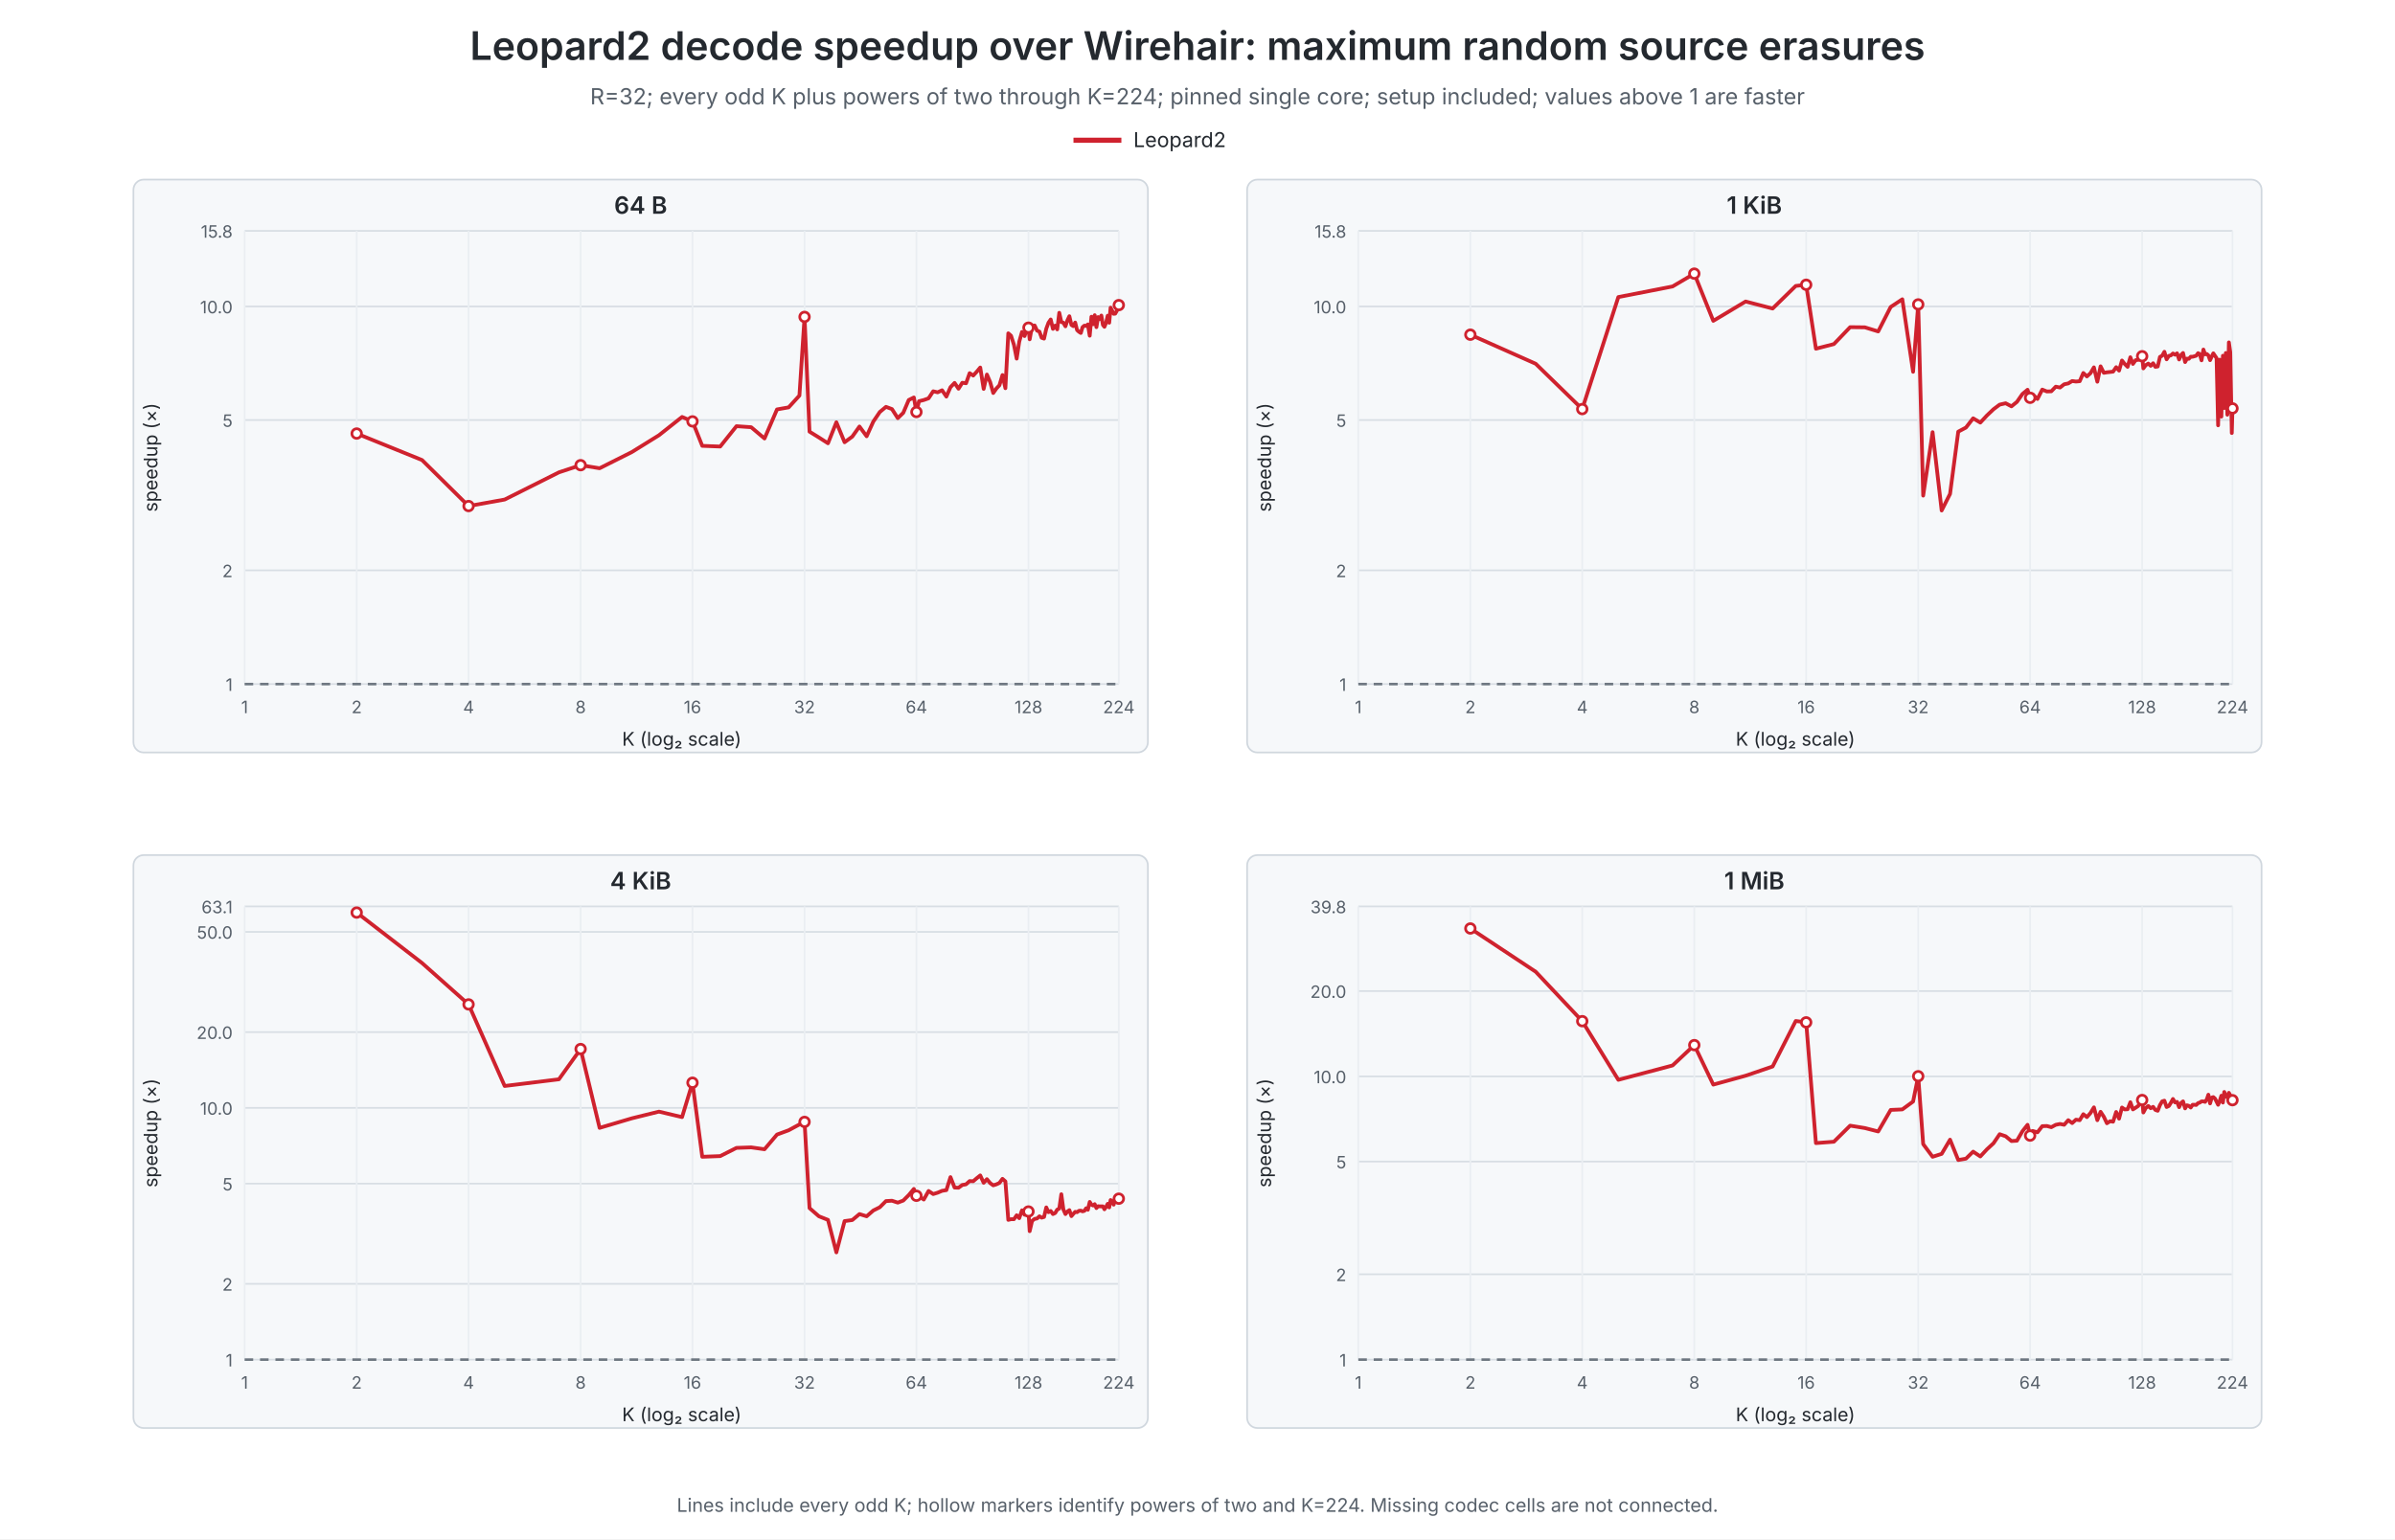
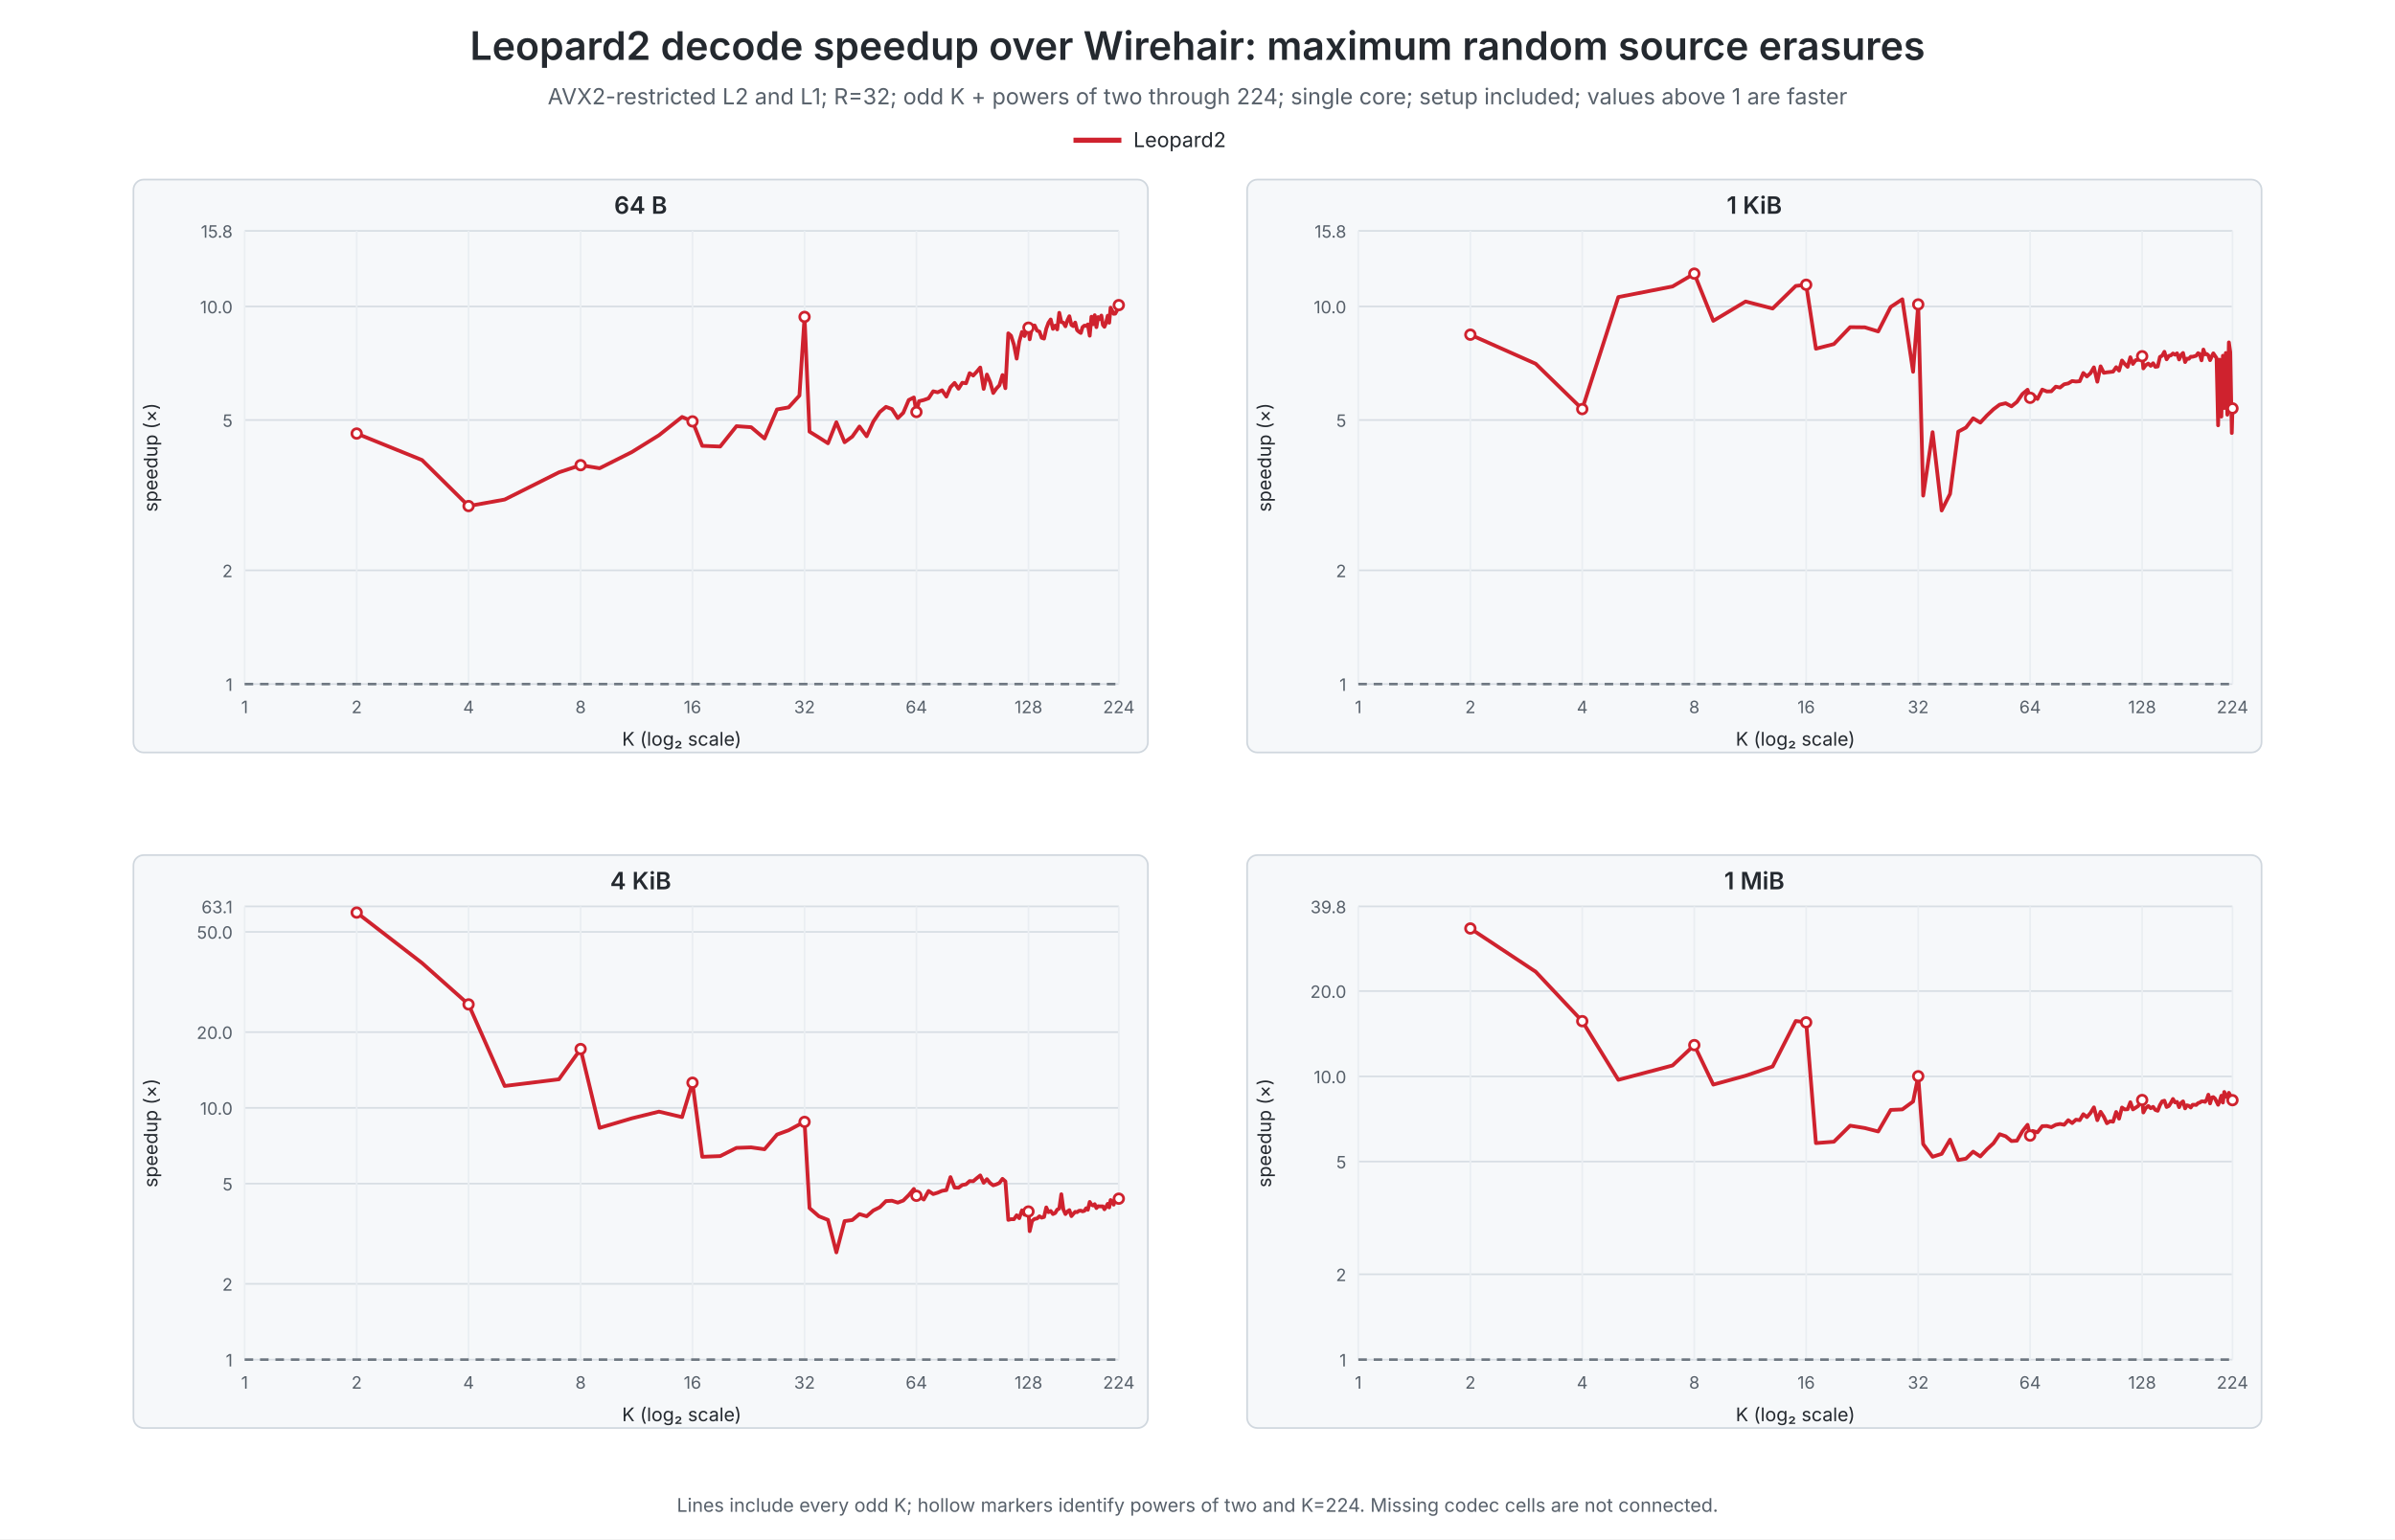
<svg xmlns="http://www.w3.org/2000/svg" width="1400" height="900" viewBox="0 0 1400 900">
  <rect width="100%" height="100%" fill="#ffffff" />
  <style>text { font-family: -apple-system,BlinkMacSystemFont,"Segoe UI",sans-serif; }</style>
  <text x="700.0" y="35.0" font-size="23" text-anchor="middle" font-weight="600" fill="#24292f">Leopard2 decode speedup over Wirehair: maximum random source erasures</text>
-   <text x="700.0" y="61.0" font-size="13" text-anchor="middle" font-weight="normal" fill="#57606a">R=32; every odd K plus powers of two through K=224; pinned single core; setup included; values above 1 are faster</text>
+   <text x="700.0" y="61.0" font-size="13" text-anchor="middle" font-weight="normal" fill="#57606a">AVX2-restricted L2 and L1; R=32; odd K + powers of two through 224; single core; setup included; values above 1 are faster</text>
  <line x1="627.5" y1="82" x2="655.5" y2="82" stroke="#cf222e" stroke-width="3" />
  <text x="662.5" y="86.0" font-size="12" text-anchor="start" font-weight="normal" fill="#24292f">Leopard2</text>
  <rect x="78.0" y="105.0" width="593.0" height="335.0" rx="6" fill="#f6f8fa" stroke="#d0d7de" />
  <text x="374.5" y="125.0" font-size="14" text-anchor="middle" font-weight="600" fill="#24292f">64 B</text>
  <line x1="143.0" y1="400.0" x2="654.0" y2="400.0" stroke="#d8dee4" stroke-width="1" />
  <text x="136.0" y="404.0" font-size="10" text-anchor="end" font-weight="normal" fill="#57606a">1</text>
  <line x1="143.0" y1="333.5" x2="654.0" y2="333.5" stroke="#d8dee4" stroke-width="1" />
  <text x="136.0" y="337.5" font-size="10" text-anchor="end" font-weight="normal" fill="#57606a">2</text>
  <line x1="143.0" y1="245.6" x2="654.0" y2="245.6" stroke="#d8dee4" stroke-width="1" />
  <text x="136.0" y="249.6" font-size="10" text-anchor="end" font-weight="normal" fill="#57606a">5</text>
  <line x1="143.0" y1="179.2" x2="654.0" y2="179.2" stroke="#d8dee4" stroke-width="1" />
  <text x="136.0" y="183.2" font-size="10" text-anchor="end" font-weight="normal" fill="#57606a">10.0</text>
  <line x1="143.0" y1="135.0" x2="654.0" y2="135.0" stroke="#d8dee4" stroke-width="1" />
  <text x="136.0" y="139.0" font-size="10" text-anchor="end" font-weight="normal" fill="#57606a">15.8</text>
  <line x1="143.0" y1="135.0" x2="143.0" y2="400.0" stroke="#eaeef2" stroke-width="1" />
  <text x="143.0" y="417.0" font-size="10" text-anchor="middle" font-weight="normal" fill="#57606a">1</text>
  <line x1="208.5" y1="135.0" x2="208.5" y2="400.0" stroke="#eaeef2" stroke-width="1" />
  <text x="208.5" y="417.0" font-size="10" text-anchor="middle" font-weight="normal" fill="#57606a">2</text>
  <line x1="273.9" y1="135.0" x2="273.9" y2="400.0" stroke="#eaeef2" stroke-width="1" />
  <text x="273.9" y="417.0" font-size="10" text-anchor="middle" font-weight="normal" fill="#57606a">4</text>
  <line x1="339.4" y1="135.0" x2="339.4" y2="400.0" stroke="#eaeef2" stroke-width="1" />
  <text x="339.4" y="417.0" font-size="10" text-anchor="middle" font-weight="normal" fill="#57606a">8</text>
  <line x1="404.8" y1="135.0" x2="404.8" y2="400.0" stroke="#eaeef2" stroke-width="1" />
  <text x="404.8" y="417.0" font-size="10" text-anchor="middle" font-weight="normal" fill="#57606a">16</text>
  <line x1="470.3" y1="135.0" x2="470.3" y2="400.0" stroke="#eaeef2" stroke-width="1" />
  <text x="470.3" y="417.0" font-size="10" text-anchor="middle" font-weight="normal" fill="#57606a">32</text>
  <line x1="535.7" y1="135.0" x2="535.7" y2="400.0" stroke="#eaeef2" stroke-width="1" />
  <text x="535.7" y="417.0" font-size="10" text-anchor="middle" font-weight="normal" fill="#57606a">64</text>
  <line x1="601.2" y1="135.0" x2="601.2" y2="400.0" stroke="#eaeef2" stroke-width="1" />
  <text x="601.2" y="417.0" font-size="10" text-anchor="middle" font-weight="normal" fill="#57606a">128</text>
  <line x1="654.0" y1="135.0" x2="654.0" y2="400.0" stroke="#eaeef2" stroke-width="1" />
  <text x="654.0" y="417.0" font-size="10" text-anchor="middle" font-weight="normal" fill="#57606a">224</text>
  <line x1="143.0" y1="400.0" x2="654.0" y2="400.0" stroke="#6e7781" stroke-width="1.5" stroke-dasharray="5 4" />
  <polyline points="208.5,253.5 246.7,269.0 273.9,295.9 295.0,292.1 326.7,276.2 339.4,272.0 350.5,273.8 369.4,264.3 385.2,254.5 398.7,243.8 404.8,246.4 410.5,260.7 421.0,261.1 430.5,249.2 439.1,249.8 446.9,256.4 454.2,239.4 461.0,238.2 467.3,231.3 470.3,185.3 473.2,252.4 478.7,255.8 484.0,259.2 488.9,246.9 493.7,258.6 498.2,255.3 502.4,249.4 506.6,255.1 510.5,246.5 514.3,240.9 517.9,237.9 521.4,239.2 524.8,244.5 528.0,241.4 531.2,233.9 534.2,232.4 535.7,240.9 537.2,234.6 540.0,233.9 542.8,232.9 545.5,228.8 548.1,229.4 550.7,228.2 553.2,231.9 555.6,226.4 558.0,223.9 560.3,227.3 562.5,223.8 564.7,224.1 566.8,218.2 568.9,219.6 571.0,217.3 573.0,214.9 575.0,227.4 576.9,219.0 578.8,223.4 580.6,229.8 582.5,227.1 584.2,225.3 586.0,219.3 587.7,227.0 589.4,194.9 591.0,196.3 592.7,201.6 594.3,209.7 595.8,199.8 597.4,194.1 598.9,196.5 600.4,192.2 601.2,191.6 601.9,198.4 603.3,190.7 604.8,190.3 606.2,193.3 607.6,193.9 608.9,197.5 610.3,198.0 611.6,192.2 612.9,188.7 614.2,186.8 615.5,192.3 616.8,190.4 618.0,192.6 619.2,182.9 620.4,188.3 621.6,188.7 622.8,190.8 624.0,187.2 625.1,184.9 626.3,190.0 627.4,190.7 628.5,188.6 629.6,193.0 630.7,194.0 631.8,194.7 632.8,191.3 633.9,190.4 634.9,190.6 635.9,189.7 637.0,196.3 638.0,185.2 639.0,189.6 639.9,184.3 640.9,191.3 641.9,185.4 642.8,186.6 643.8,184.5 644.7,190.0 645.6,191.1 646.5,188.9 647.5,184.6 648.4,188.7 649.2,179.9 650.1,181.7 651.0,183.5 651.9,183.4 652.7,182.0 653.6,180.2 654.0,178.4" fill="none" stroke="#cf222e" stroke-width="2.2" stroke-linejoin="round" stroke-linecap="round" />
  <circle cx="208.5" cy="253.5" r="2.8" fill="#fff" stroke="#cf222e" stroke-width="1.6" />
  <circle cx="273.9" cy="295.9" r="2.8" fill="#fff" stroke="#cf222e" stroke-width="1.6" />
  <circle cx="339.4" cy="272.0" r="2.8" fill="#fff" stroke="#cf222e" stroke-width="1.6" />
  <circle cx="404.8" cy="246.4" r="2.8" fill="#fff" stroke="#cf222e" stroke-width="1.6" />
  <circle cx="470.3" cy="185.3" r="2.8" fill="#fff" stroke="#cf222e" stroke-width="1.6" />
  <circle cx="535.7" cy="240.9" r="2.8" fill="#fff" stroke="#cf222e" stroke-width="1.6" />
  <circle cx="601.2" cy="191.6" r="2.8" fill="#fff" stroke="#cf222e" stroke-width="1.6" />
  <circle cx="654.0" cy="178.4" r="2.8" fill="#fff" stroke="#cf222e" stroke-width="1.6" />
  <text x="398.5" y="436.0" font-size="11" text-anchor="middle" font-weight="normal" fill="#24292f">K (log₂ scale)</text>
  <text x="92.0" y="267.5" font-size="11" text-anchor="middle" font-weight="normal" fill="#24292f" transform="rotate(-90 92.0 267.5)">speedup (×)</text>
  <rect x="729.0" y="105.0" width="593.0" height="335.0" rx="6" fill="#f6f8fa" stroke="#d0d7de" />
  <text x="1025.5" y="125.0" font-size="14" text-anchor="middle" font-weight="600" fill="#24292f">1 KiB</text>
  <line x1="794.0" y1="400.0" x2="1305.0" y2="400.0" stroke="#d8dee4" stroke-width="1" />
  <text x="787.0" y="404.0" font-size="10" text-anchor="end" font-weight="normal" fill="#57606a">1</text>
  <line x1="794.0" y1="333.5" x2="1305.0" y2="333.5" stroke="#d8dee4" stroke-width="1" />
  <text x="787.0" y="337.5" font-size="10" text-anchor="end" font-weight="normal" fill="#57606a">2</text>
  <line x1="794.0" y1="245.6" x2="1305.0" y2="245.6" stroke="#d8dee4" stroke-width="1" />
  <text x="787.0" y="249.6" font-size="10" text-anchor="end" font-weight="normal" fill="#57606a">5</text>
  <line x1="794.0" y1="179.2" x2="1305.0" y2="179.2" stroke="#d8dee4" stroke-width="1" />
  <text x="787.0" y="183.2" font-size="10" text-anchor="end" font-weight="normal" fill="#57606a">10.0</text>
  <line x1="794.0" y1="135.0" x2="1305.0" y2="135.0" stroke="#d8dee4" stroke-width="1" />
  <text x="787.0" y="139.0" font-size="10" text-anchor="end" font-weight="normal" fill="#57606a">15.8</text>
  <line x1="794.0" y1="135.0" x2="794.0" y2="400.0" stroke="#eaeef2" stroke-width="1" />
  <text x="794.0" y="417.0" font-size="10" text-anchor="middle" font-weight="normal" fill="#57606a">1</text>
  <line x1="859.5" y1="135.0" x2="859.5" y2="400.0" stroke="#eaeef2" stroke-width="1" />
  <text x="859.5" y="417.0" font-size="10" text-anchor="middle" font-weight="normal" fill="#57606a">2</text>
  <line x1="924.9" y1="135.0" x2="924.9" y2="400.0" stroke="#eaeef2" stroke-width="1" />
  <text x="924.9" y="417.0" font-size="10" text-anchor="middle" font-weight="normal" fill="#57606a">4</text>
  <line x1="990.4" y1="135.0" x2="990.4" y2="400.0" stroke="#eaeef2" stroke-width="1" />
  <text x="990.4" y="417.0" font-size="10" text-anchor="middle" font-weight="normal" fill="#57606a">8</text>
  <line x1="1055.8" y1="135.0" x2="1055.8" y2="400.0" stroke="#eaeef2" stroke-width="1" />
  <text x="1055.8" y="417.0" font-size="10" text-anchor="middle" font-weight="normal" fill="#57606a">16</text>
  <line x1="1121.3" y1="135.0" x2="1121.3" y2="400.0" stroke="#eaeef2" stroke-width="1" />
  <text x="1121.3" y="417.0" font-size="10" text-anchor="middle" font-weight="normal" fill="#57606a">32</text>
  <line x1="1186.7" y1="135.0" x2="1186.7" y2="400.0" stroke="#eaeef2" stroke-width="1" />
  <text x="1186.7" y="417.0" font-size="10" text-anchor="middle" font-weight="normal" fill="#57606a">64</text>
  <line x1="1252.2" y1="135.0" x2="1252.2" y2="400.0" stroke="#eaeef2" stroke-width="1" />
  <text x="1252.2" y="417.0" font-size="10" text-anchor="middle" font-weight="normal" fill="#57606a">128</text>
  <line x1="1305.0" y1="135.0" x2="1305.0" y2="400.0" stroke="#eaeef2" stroke-width="1" />
  <text x="1305.0" y="417.0" font-size="10" text-anchor="middle" font-weight="normal" fill="#57606a">224</text>
  <line x1="794.0" y1="400.0" x2="1305.0" y2="400.0" stroke="#6e7781" stroke-width="1.5" stroke-dasharray="5 4" />
  <polyline points="859.5,195.7 897.7,212.7 924.9,239.2 946.0,173.7 977.7,167.5 990.4,160.0 1001.5,187.6 1020.4,176.3 1036.2,180.4 1049.7,167.2 1055.8,166.5 1061.5,203.9 1072.0,201.2 1081.5,191.3 1090.1,191.4 1097.9,193.8 1105.2,179.5 1112.0,175.0 1118.3,217.4 1121.3,178.0 1124.2,289.8 1129.7,252.7 1135.0,298.5 1139.9,288.8 1144.7,252.4 1149.2,250.0 1153.4,244.6 1157.6,247.1 1161.5,242.9 1165.3,239.3 1168.9,236.6 1172.4,235.8 1175.8,237.6 1179.0,235.0 1182.2,230.4 1185.2,227.9 1186.7,232.6 1188.2,230.6 1191.0,233.3 1193.8,227.8 1196.5,228.9 1199.1,228.8 1201.7,226.1 1204.2,226.6 1206.6,224.7 1209.0,224.2 1211.3,222.8 1213.5,223.1 1215.7,222.9 1217.8,218.1 1219.9,220.1 1222.0,218.2 1224.0,214.8 1226.0,223.2 1227.9,214.2 1229.8,218.0 1231.6,217.7 1233.5,217.5 1235.2,217.3 1237.0,214.7 1238.7,216.7 1240.4,210.8 1242.0,212.8 1243.7,214.5 1245.3,208.9 1246.8,212.8 1248.4,210.6 1249.9,210.4 1251.4,207.4 1252.2,208.3 1252.9,215.4 1254.3,213.5 1255.8,212.6 1257.2,213.9 1258.6,212.4 1259.9,214.5 1261.3,214.3 1262.6,208.7 1263.9,208.0 1265.2,205.7 1266.5,210.1 1267.8,208.1 1269.0,207.8 1270.2,206.7 1271.4,207.4 1272.6,206.6 1273.8,210.2 1275.0,207.5 1276.1,206.4 1277.3,211.7 1278.4,209.7 1279.5,209.8 1280.6,208.6 1281.7,208.6 1282.8,208.3 1283.8,208.0 1284.9,206.5 1285.9,207.1 1286.9,210.7 1288.0,204.4 1289.0,207.2 1290.0,207.0 1290.9,207.8 1291.9,210.6 1292.9,208.4 1293.8,206.6 1294.8,208.1 1295.7,209.4 1296.6,248.7 1297.5,210.3 1298.5,243.6 1299.4,208.0 1300.2,238.6 1301.1,206.4 1302.0,242.5 1302.9,200.2 1303.7,205.9 1304.6,253.2 1305.0,238.8" fill="none" stroke="#cf222e" stroke-width="2.2" stroke-linejoin="round" stroke-linecap="round" />
  <circle cx="859.5" cy="195.7" r="2.8" fill="#fff" stroke="#cf222e" stroke-width="1.6" />
  <circle cx="924.9" cy="239.2" r="2.8" fill="#fff" stroke="#cf222e" stroke-width="1.6" />
  <circle cx="990.4" cy="160.0" r="2.8" fill="#fff" stroke="#cf222e" stroke-width="1.6" />
  <circle cx="1055.8" cy="166.5" r="2.8" fill="#fff" stroke="#cf222e" stroke-width="1.6" />
  <circle cx="1121.3" cy="178.0" r="2.8" fill="#fff" stroke="#cf222e" stroke-width="1.6" />
  <circle cx="1186.7" cy="232.6" r="2.8" fill="#fff" stroke="#cf222e" stroke-width="1.6" />
  <circle cx="1252.2" cy="208.3" r="2.8" fill="#fff" stroke="#cf222e" stroke-width="1.6" />
  <circle cx="1305.0" cy="238.8" r="2.8" fill="#fff" stroke="#cf222e" stroke-width="1.6" />
  <text x="1049.5" y="436.0" font-size="11" text-anchor="middle" font-weight="normal" fill="#24292f">K (log₂ scale)</text>
  <text x="743.0" y="267.5" font-size="11" text-anchor="middle" font-weight="normal" fill="#24292f" transform="rotate(-90 743.0 267.5)">speedup (×)</text>
  <rect x="78.0" y="500.0" width="593.0" height="335.0" rx="6" fill="#f6f8fa" stroke="#d0d7de" />
  <text x="374.5" y="520.0" font-size="14" text-anchor="middle" font-weight="600" fill="#24292f">4 KiB</text>
  <line x1="143.0" y1="795.0" x2="654.0" y2="795.0" stroke="#d8dee4" stroke-width="1" />
  <text x="136.0" y="799.0" font-size="10" text-anchor="end" font-weight="normal" fill="#57606a">1</text>
  <line x1="143.0" y1="750.7" x2="654.0" y2="750.7" stroke="#d8dee4" stroke-width="1" />
  <text x="136.0" y="754.7" font-size="10" text-anchor="end" font-weight="normal" fill="#57606a">2</text>
  <line x1="143.0" y1="692.1" x2="654.0" y2="692.1" stroke="#d8dee4" stroke-width="1" />
  <text x="136.0" y="696.1" font-size="10" text-anchor="end" font-weight="normal" fill="#57606a">5</text>
  <line x1="143.0" y1="647.8" x2="654.0" y2="647.8" stroke="#d8dee4" stroke-width="1" />
  <text x="136.0" y="651.8" font-size="10" text-anchor="end" font-weight="normal" fill="#57606a">10.0</text>
  <line x1="143.0" y1="603.5" x2="654.0" y2="603.5" stroke="#d8dee4" stroke-width="1" />
  <text x="136.0" y="607.5" font-size="10" text-anchor="end" font-weight="normal" fill="#57606a">20.0</text>
  <line x1="143.0" y1="544.9" x2="654.0" y2="544.9" stroke="#d8dee4" stroke-width="1" />
  <text x="136.0" y="548.9" font-size="10" text-anchor="end" font-weight="normal" fill="#57606a">50.0</text>
  <line x1="143.0" y1="530.0" x2="654.0" y2="530.0" stroke="#d8dee4" stroke-width="1" />
  <text x="136.0" y="534.0" font-size="10" text-anchor="end" font-weight="normal" fill="#57606a">63.1</text>
  <line x1="143.0" y1="530.0" x2="143.0" y2="795.0" stroke="#eaeef2" stroke-width="1" />
  <text x="143.0" y="812.0" font-size="10" text-anchor="middle" font-weight="normal" fill="#57606a">1</text>
  <line x1="208.5" y1="530.0" x2="208.5" y2="795.0" stroke="#eaeef2" stroke-width="1" />
  <text x="208.5" y="812.0" font-size="10" text-anchor="middle" font-weight="normal" fill="#57606a">2</text>
  <line x1="273.9" y1="530.0" x2="273.9" y2="795.0" stroke="#eaeef2" stroke-width="1" />
  <text x="273.9" y="812.0" font-size="10" text-anchor="middle" font-weight="normal" fill="#57606a">4</text>
  <line x1="339.4" y1="530.0" x2="339.4" y2="795.0" stroke="#eaeef2" stroke-width="1" />
  <text x="339.4" y="812.0" font-size="10" text-anchor="middle" font-weight="normal" fill="#57606a">8</text>
  <line x1="404.8" y1="530.0" x2="404.8" y2="795.0" stroke="#eaeef2" stroke-width="1" />
  <text x="404.8" y="812.0" font-size="10" text-anchor="middle" font-weight="normal" fill="#57606a">16</text>
  <line x1="470.3" y1="530.0" x2="470.3" y2="795.0" stroke="#eaeef2" stroke-width="1" />
  <text x="470.3" y="812.0" font-size="10" text-anchor="middle" font-weight="normal" fill="#57606a">32</text>
  <line x1="535.7" y1="530.0" x2="535.7" y2="795.0" stroke="#eaeef2" stroke-width="1" />
  <text x="535.7" y="812.0" font-size="10" text-anchor="middle" font-weight="normal" fill="#57606a">64</text>
  <line x1="601.2" y1="530.0" x2="601.2" y2="795.0" stroke="#eaeef2" stroke-width="1" />
  <text x="601.2" y="812.0" font-size="10" text-anchor="middle" font-weight="normal" fill="#57606a">128</text>
  <line x1="654.0" y1="530.0" x2="654.0" y2="795.0" stroke="#eaeef2" stroke-width="1" />
  <text x="654.0" y="812.0" font-size="10" text-anchor="middle" font-weight="normal" fill="#57606a">224</text>
  <line x1="143.0" y1="795.0" x2="654.0" y2="795.0" stroke="#6e7781" stroke-width="1.5" stroke-dasharray="5 4" />
  <polyline points="208.5,533.6 246.7,563.1 273.9,587.3 295.0,635.0 326.7,631.1 339.4,613.4 350.5,659.5 369.4,653.9 385.2,650.0 398.7,653.2 404.8,633.1 410.5,676.4 421.0,676.0 430.5,671.2 439.1,670.9 446.9,672.0 454.2,663.4 461.0,660.9 467.3,657.5 470.3,656.0 473.2,706.4 478.7,711.2 484.0,713.3 488.9,732.3 493.7,714.0 498.2,713.4 502.4,709.9 506.6,711.2 510.5,707.8 514.3,705.9 517.9,702.3 521.4,702.1 524.8,703.2 528.0,702.0 531.2,698.8 534.2,695.2 535.7,699.2 537.2,699.5 540.0,701.4 542.8,696.4 545.5,698.2 548.1,697.4 550.7,696.3 553.2,695.9 555.6,688.3 558.0,694.4 560.3,694.5 562.5,692.9 564.7,692.5 566.8,690.6 568.9,690.7 571.0,688.9 573.0,687.3 575.0,691.6 576.9,689.5 578.8,691.8 580.6,693.1 582.5,692.5 584.2,691.7 586.0,689.3 587.7,690.8 589.4,713.3 591.0,712.9 592.7,712.9 594.3,710.6 595.8,712.3 597.4,707.7 598.9,710.3 600.4,708.2 601.2,708.4 601.9,719.9 603.3,713.9 604.8,712.7 606.2,712.5 607.6,711.2 608.9,712.0 610.3,711.6 611.6,706.0 612.9,708.8 614.2,708.1 615.5,709.9 616.8,709.3 618.0,707.3 619.2,706.7 620.4,698.3 621.6,707.2 622.8,709.9 624.0,708.4 625.1,707.6 626.3,711.1 627.4,709.8 628.5,708.6 629.6,708.8 630.7,708.0 631.8,707.9 632.8,708.3 633.9,708.0 634.9,706.5 635.9,707.4 637.0,702.8 638.0,704.4 639.0,704.9 639.9,704.1 640.9,706.4 641.9,705.3 642.8,705.4 643.8,705.4 644.7,705.4 645.6,707.1 646.5,705.8 647.5,703.9 648.4,706.0 649.2,701.7 650.1,702.3 651.0,704.4 651.9,700.5 652.7,701.9 653.6,701.4 654.0,700.9" fill="none" stroke="#cf222e" stroke-width="2.2" stroke-linejoin="round" stroke-linecap="round" />
  <circle cx="208.5" cy="533.6" r="2.8" fill="#fff" stroke="#cf222e" stroke-width="1.6" />
  <circle cx="273.9" cy="587.3" r="2.8" fill="#fff" stroke="#cf222e" stroke-width="1.6" />
  <circle cx="339.4" cy="613.4" r="2.8" fill="#fff" stroke="#cf222e" stroke-width="1.6" />
  <circle cx="404.8" cy="633.1" r="2.8" fill="#fff" stroke="#cf222e" stroke-width="1.6" />
  <circle cx="470.3" cy="656.0" r="2.8" fill="#fff" stroke="#cf222e" stroke-width="1.6" />
  <circle cx="535.7" cy="699.2" r="2.8" fill="#fff" stroke="#cf222e" stroke-width="1.6" />
  <circle cx="601.2" cy="708.4" r="2.8" fill="#fff" stroke="#cf222e" stroke-width="1.6" />
  <circle cx="654.0" cy="700.9" r="2.8" fill="#fff" stroke="#cf222e" stroke-width="1.6" />
  <text x="398.5" y="831.0" font-size="11" text-anchor="middle" font-weight="normal" fill="#24292f">K (log₂ scale)</text>
  <text x="92.0" y="662.5" font-size="11" text-anchor="middle" font-weight="normal" fill="#24292f" transform="rotate(-90 92.0 662.5)">speedup (×)</text>
  <rect x="729.0" y="500.0" width="593.0" height="335.0" rx="6" fill="#f6f8fa" stroke="#d0d7de" />
  <text x="1025.5" y="520.0" font-size="14" text-anchor="middle" font-weight="600" fill="#24292f">1 MiB</text>
  <line x1="794.0" y1="795.0" x2="1305.0" y2="795.0" stroke="#d8dee4" stroke-width="1" />
  <text x="787.0" y="799.0" font-size="10" text-anchor="end" font-weight="normal" fill="#57606a">1</text>
  <line x1="794.0" y1="745.1" x2="1305.0" y2="745.1" stroke="#d8dee4" stroke-width="1" />
  <text x="787.0" y="749.1" font-size="10" text-anchor="end" font-weight="normal" fill="#57606a">2</text>
  <line x1="794.0" y1="679.2" x2="1305.0" y2="679.2" stroke="#d8dee4" stroke-width="1" />
  <text x="787.0" y="683.2" font-size="10" text-anchor="end" font-weight="normal" fill="#57606a">5</text>
  <line x1="794.0" y1="629.4" x2="1305.0" y2="629.4" stroke="#d8dee4" stroke-width="1" />
  <text x="787.0" y="633.4" font-size="10" text-anchor="end" font-weight="normal" fill="#57606a">10.0</text>
  <line x1="794.0" y1="579.5" x2="1305.0" y2="579.5" stroke="#d8dee4" stroke-width="1" />
  <text x="787.0" y="583.5" font-size="10" text-anchor="end" font-weight="normal" fill="#57606a">20.0</text>
  <line x1="794.0" y1="530.0" x2="1305.0" y2="530.0" stroke="#d8dee4" stroke-width="1" />
  <text x="787.0" y="534.0" font-size="10" text-anchor="end" font-weight="normal" fill="#57606a">39.8</text>
  <line x1="794.0" y1="530.0" x2="794.0" y2="795.0" stroke="#eaeef2" stroke-width="1" />
  <text x="794.0" y="812.0" font-size="10" text-anchor="middle" font-weight="normal" fill="#57606a">1</text>
  <line x1="859.5" y1="530.0" x2="859.5" y2="795.0" stroke="#eaeef2" stroke-width="1" />
  <text x="859.5" y="812.0" font-size="10" text-anchor="middle" font-weight="normal" fill="#57606a">2</text>
  <line x1="924.9" y1="530.0" x2="924.9" y2="795.0" stroke="#eaeef2" stroke-width="1" />
  <text x="924.9" y="812.0" font-size="10" text-anchor="middle" font-weight="normal" fill="#57606a">4</text>
  <line x1="990.4" y1="530.0" x2="990.4" y2="795.0" stroke="#eaeef2" stroke-width="1" />
  <text x="990.4" y="812.0" font-size="10" text-anchor="middle" font-weight="normal" fill="#57606a">8</text>
  <line x1="1055.8" y1="530.0" x2="1055.8" y2="795.0" stroke="#eaeef2" stroke-width="1" />
  <text x="1055.8" y="812.0" font-size="10" text-anchor="middle" font-weight="normal" fill="#57606a">16</text>
  <line x1="1121.3" y1="530.0" x2="1121.3" y2="795.0" stroke="#eaeef2" stroke-width="1" />
  <text x="1121.3" y="812.0" font-size="10" text-anchor="middle" font-weight="normal" fill="#57606a">32</text>
  <line x1="1186.7" y1="530.0" x2="1186.7" y2="795.0" stroke="#eaeef2" stroke-width="1" />
  <text x="1186.7" y="812.0" font-size="10" text-anchor="middle" font-weight="normal" fill="#57606a">64</text>
  <line x1="1252.2" y1="530.0" x2="1252.2" y2="795.0" stroke="#eaeef2" stroke-width="1" />
  <text x="1252.2" y="812.0" font-size="10" text-anchor="middle" font-weight="normal" fill="#57606a">128</text>
  <line x1="1305.0" y1="530.0" x2="1305.0" y2="795.0" stroke="#eaeef2" stroke-width="1" />
  <text x="1305.0" y="812.0" font-size="10" text-anchor="middle" font-weight="normal" fill="#57606a">224</text>
  <line x1="794.0" y1="795.0" x2="1305.0" y2="795.0" stroke="#6e7781" stroke-width="1.5" stroke-dasharray="5 4" />
  <polyline points="859.5,542.9 897.7,568.2 924.9,597.1 946.0,631.4 977.7,623.0 990.4,611.1 1001.5,634.2 1020.4,629.0 1036.2,623.6 1049.7,597.0 1055.8,597.8 1061.5,668.4 1072.0,667.6 1081.5,658.2 1090.1,659.6 1097.9,661.6 1105.2,649.0 1112.0,648.7 1118.3,644.1 1121.3,629.3 1124.2,669.0 1129.7,676.4 1135.0,674.7 1139.9,666.4 1144.7,678.3 1149.2,677.5 1153.4,673.4 1157.6,676.2 1161.5,672.0 1165.3,668.5 1168.9,663.2 1172.4,664.4 1175.8,667.2 1179.0,667.0 1182.2,661.5 1185.2,657.7 1186.7,664.0 1188.2,661.3 1191.0,662.1 1193.8,658.5 1196.5,658.4 1199.1,659.1 1201.7,657.7 1204.2,657.2 1206.6,657.7 1209.0,655.0 1211.3,656.7 1213.5,654.7 1215.7,655.0 1217.8,651.5 1219.9,653.2 1222.0,650.8 1224.0,647.5 1226.0,655.0 1227.9,650.1 1229.8,653.0 1231.6,656.8 1233.5,655.6 1235.2,655.9 1237.0,650.2 1238.7,654.1 1240.4,647.6 1242.0,648.7 1243.7,648.6 1245.3,644.5 1246.8,648.7 1248.4,647.7 1249.9,646.7 1251.4,643.6 1252.2,643.2 1252.9,650.5 1254.3,647.9 1255.8,646.7 1257.2,648.0 1258.6,647.2 1259.9,649.0 1261.3,649.5 1262.6,646.2 1263.9,644.0 1265.2,643.6 1266.5,647.3 1267.8,646.7 1269.0,644.8 1270.2,642.6 1271.4,644.6 1272.6,644.3 1273.8,647.4 1275.0,644.9 1276.1,644.0 1277.3,648.1 1278.4,646.3 1279.5,646.6 1280.6,647.6 1281.7,646.0 1282.8,646.0 1283.8,646.1 1284.9,645.0 1285.9,644.7 1286.9,644.0 1288.0,644.0 1289.0,644.3 1290.0,642.8 1290.9,640.1 1291.9,645.2 1292.9,641.8 1293.8,641.5 1294.8,642.4 1295.7,644.2 1296.6,646.0 1297.5,643.9 1298.5,640.7 1299.4,644.7 1300.2,638.5 1301.1,640.9 1302.0,641.7 1302.9,639.0 1303.7,640.5 1304.6,644.7 1305.0,643.3" fill="none" stroke="#cf222e" stroke-width="2.2" stroke-linejoin="round" stroke-linecap="round" />
  <circle cx="859.5" cy="542.9" r="2.8" fill="#fff" stroke="#cf222e" stroke-width="1.6" />
  <circle cx="924.9" cy="597.1" r="2.8" fill="#fff" stroke="#cf222e" stroke-width="1.6" />
  <circle cx="990.4" cy="611.1" r="2.8" fill="#fff" stroke="#cf222e" stroke-width="1.6" />
  <circle cx="1055.8" cy="597.8" r="2.8" fill="#fff" stroke="#cf222e" stroke-width="1.6" />
  <circle cx="1121.3" cy="629.3" r="2.8" fill="#fff" stroke="#cf222e" stroke-width="1.6" />
  <circle cx="1186.7" cy="664.0" r="2.8" fill="#fff" stroke="#cf222e" stroke-width="1.6" />
  <circle cx="1252.2" cy="643.2" r="2.8" fill="#fff" stroke="#cf222e" stroke-width="1.6" />
  <circle cx="1305.0" cy="643.3" r="2.8" fill="#fff" stroke="#cf222e" stroke-width="1.6" />
  <text x="1049.5" y="831.0" font-size="11" text-anchor="middle" font-weight="normal" fill="#24292f">K (log₂ scale)</text>
  <text x="743.0" y="662.5" font-size="11" text-anchor="middle" font-weight="normal" fill="#24292f" transform="rotate(-90 743.0 662.5)">speedup (×)</text>
  <text x="700.0" y="884.0" font-size="11" text-anchor="middle" font-weight="normal" fill="#57606a">Lines include every odd K; hollow markers identify powers of two and K=224. Missing codec cells are not connected.</text>
</svg>
